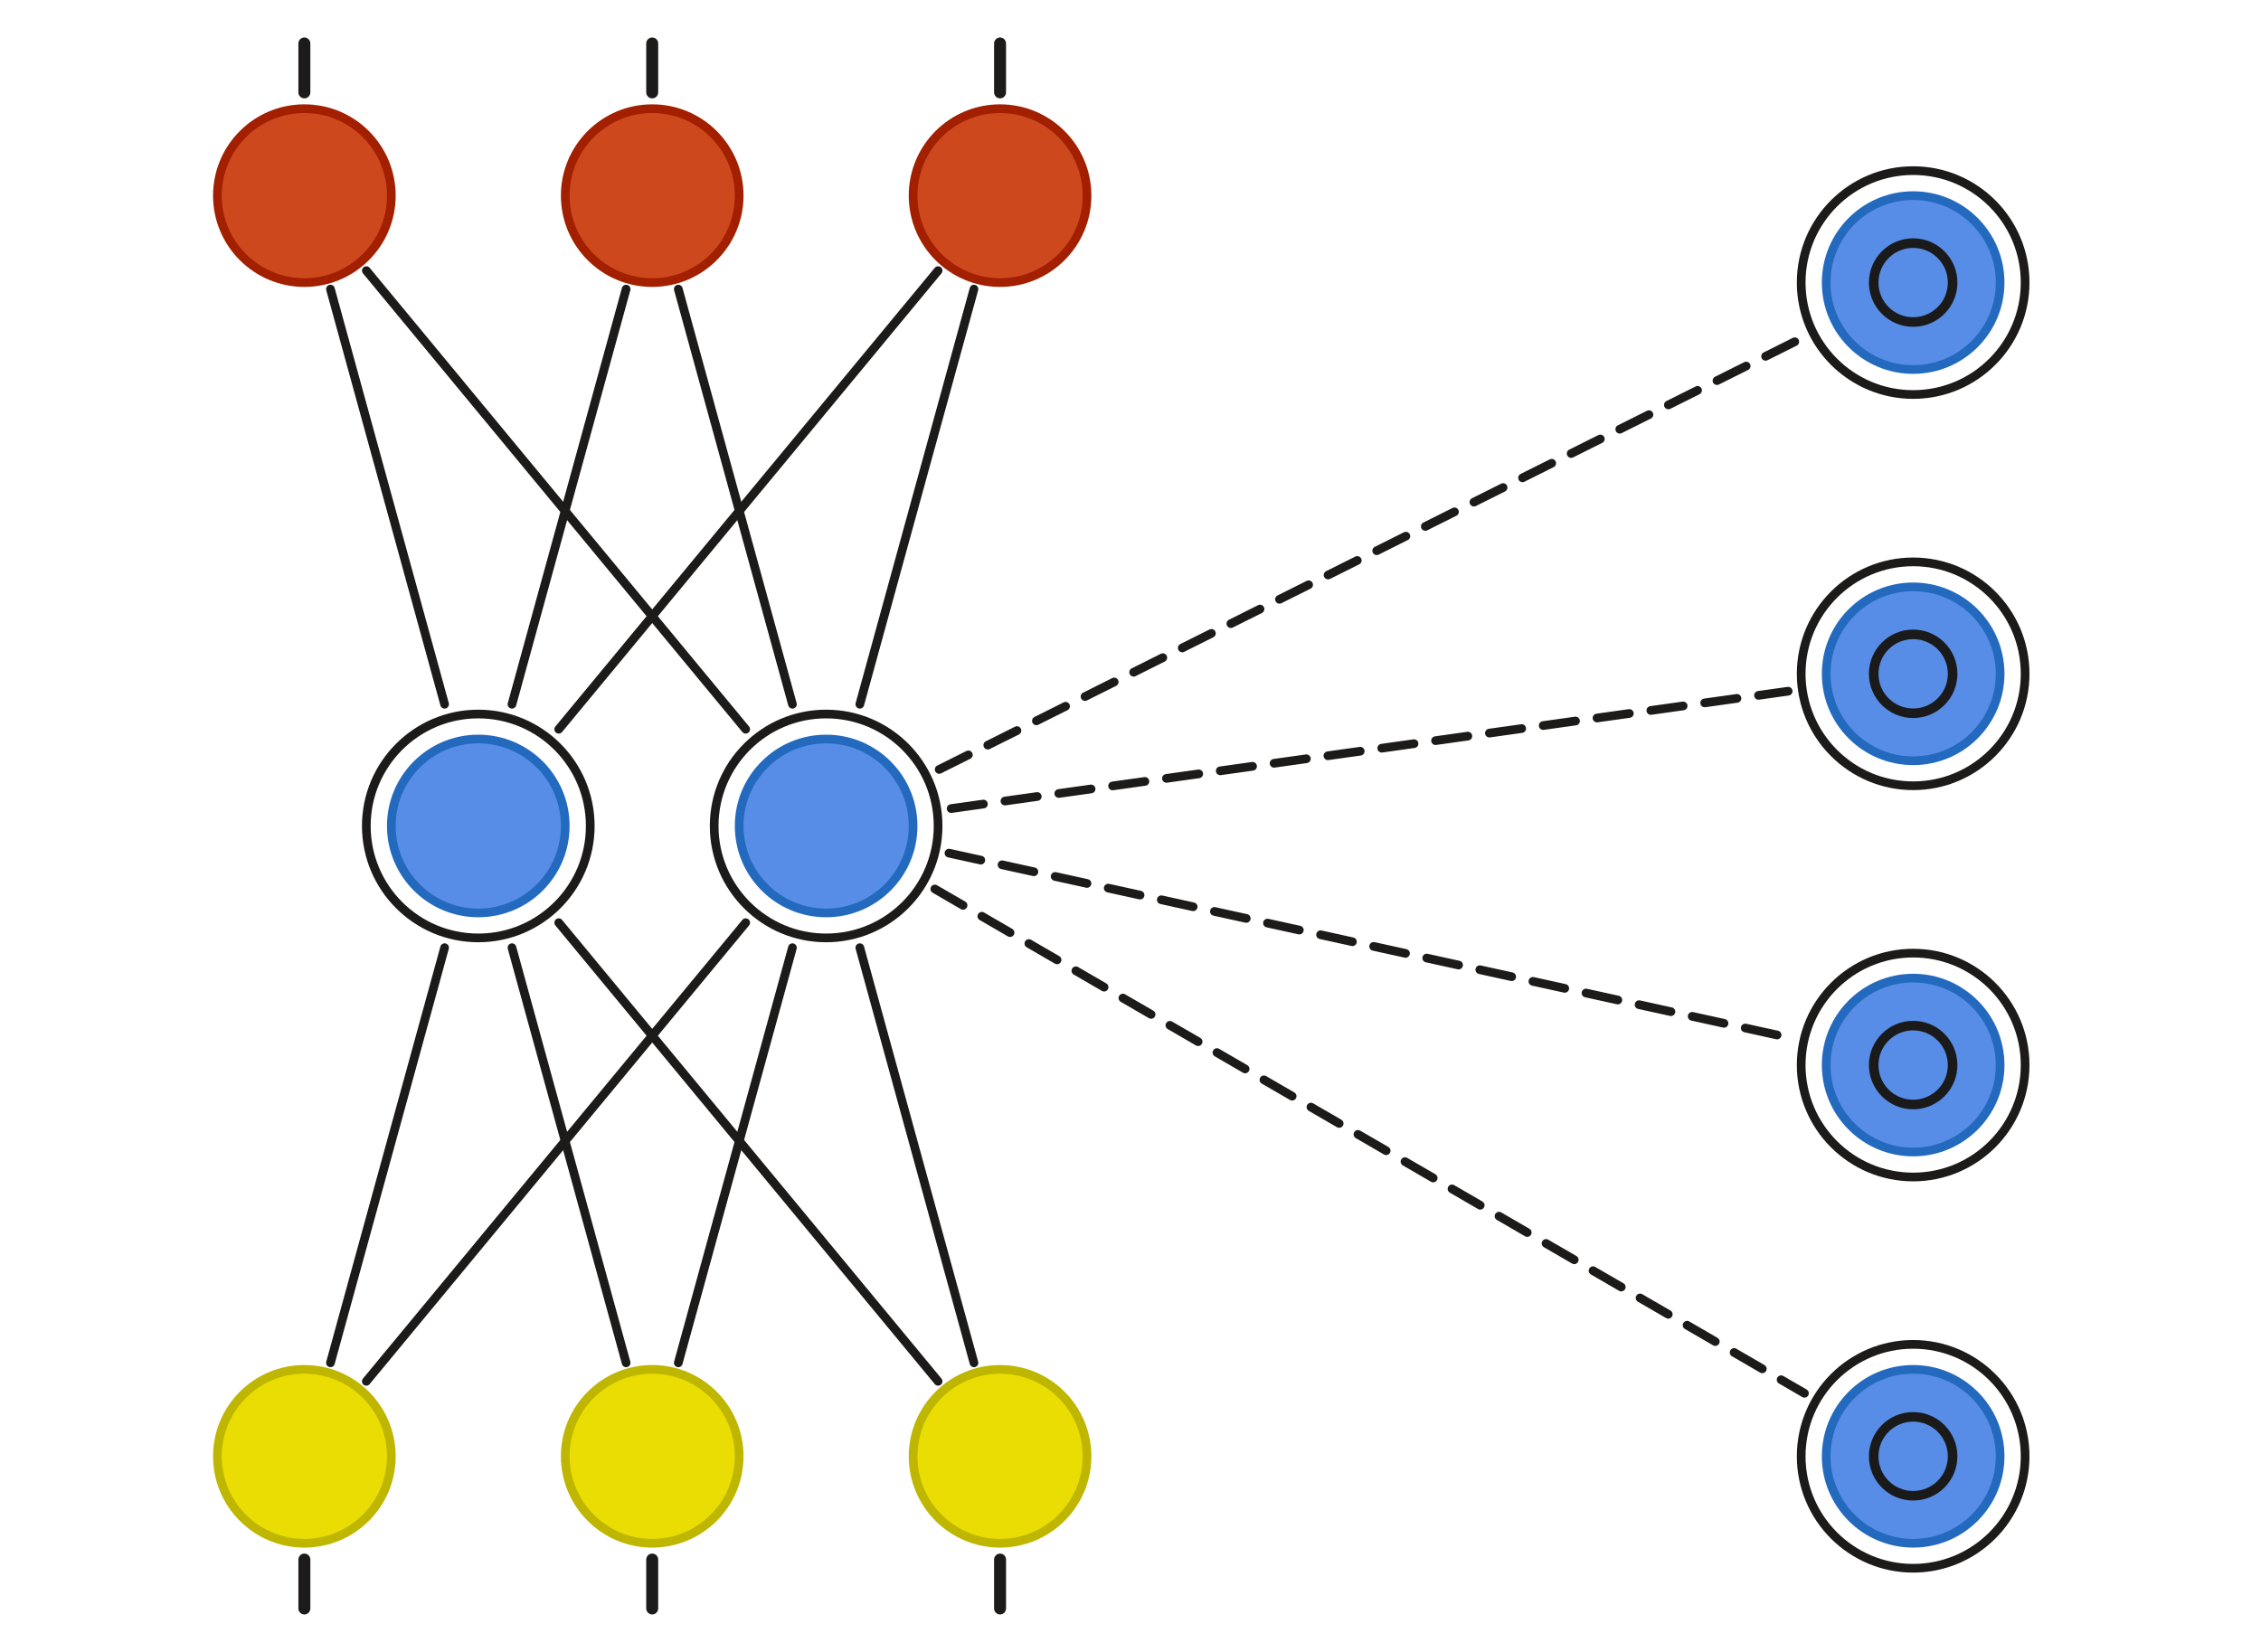
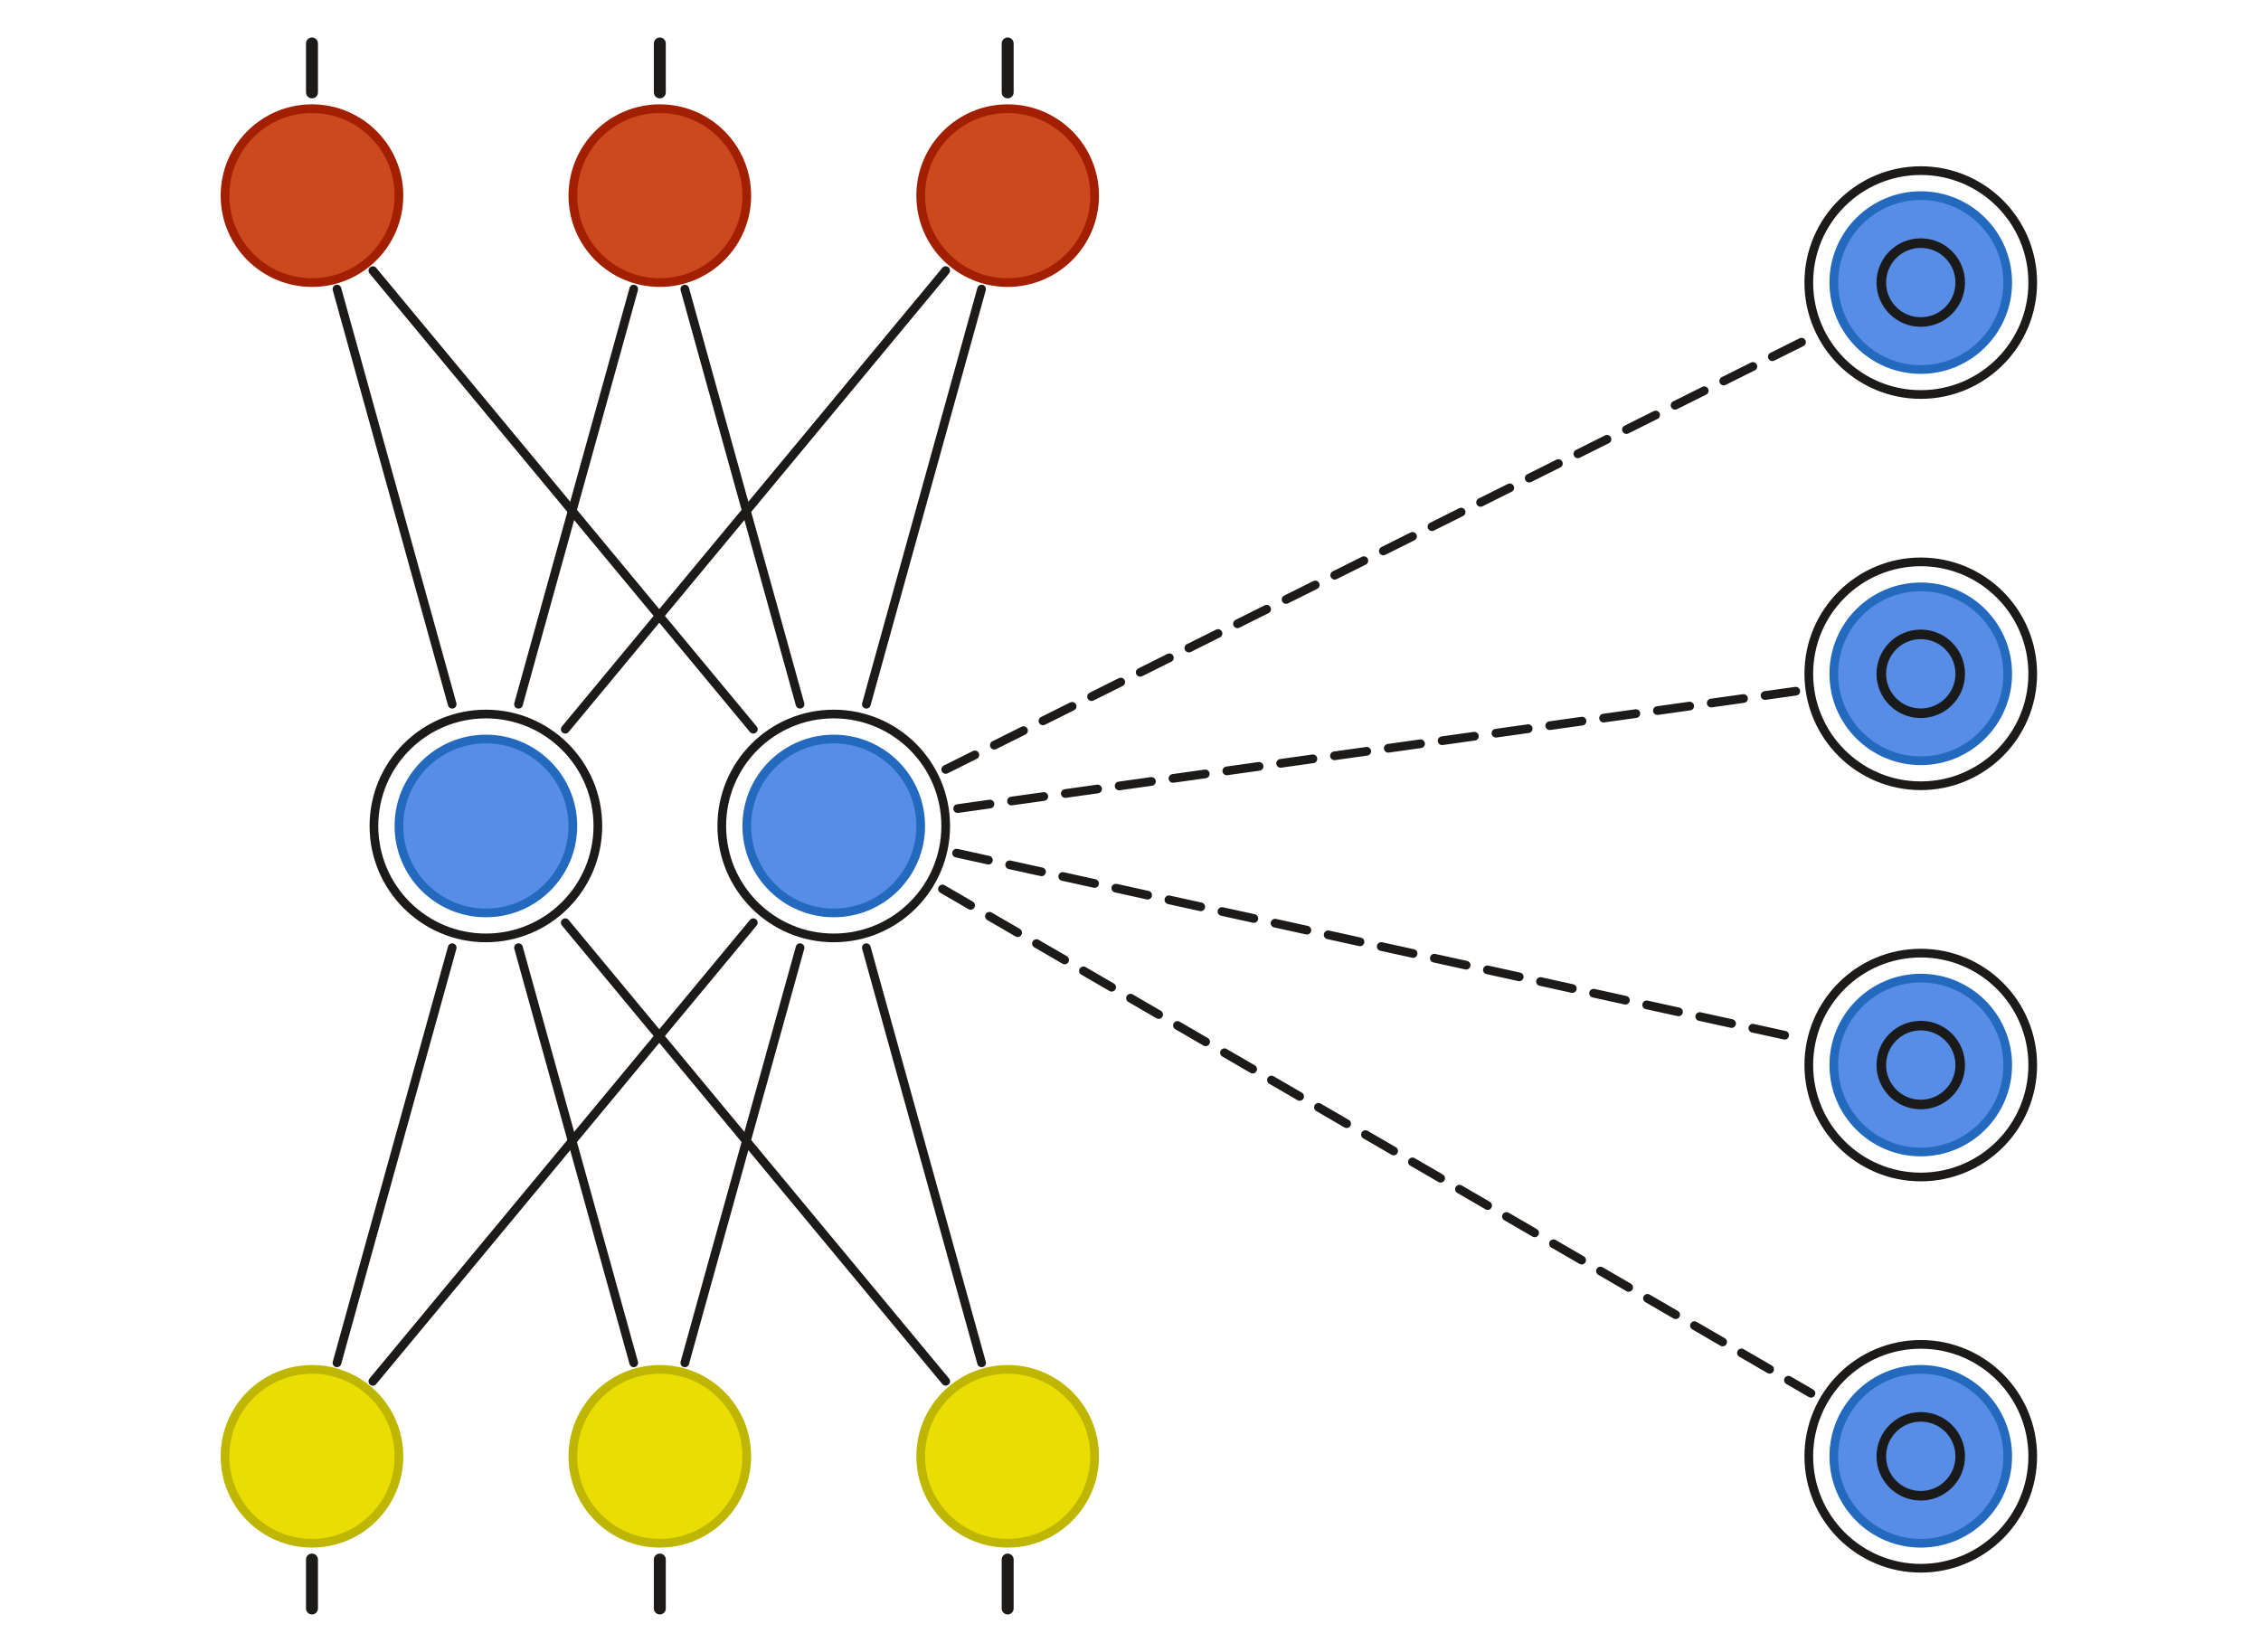
<svg xmlns="http://www.w3.org/2000/svg" viewBox="0 0 208 152" width="416" height="304" role="img">
  <defs>
    <marker id="arr-ntm" viewBox="0 0 10 10" refX="8" refY="5" markerUnits="userSpaceOnUse" markerWidth="5.4" markerHeight="5.4" orient="auto-start-reverse">
      <path d="M2 1L8 5L2 9" fill="none" stroke="#1C1B19" stroke-width="1.481" stroke-linecap="round" stroke-linejoin="round" />
    </marker>
  </defs>
  <g fill="none" stroke="#1C1B19" stroke-width="0.8" stroke-linecap="round" stroke-linejoin="round">
-     <line x1="30.4" y1="125.4" x2="40.9" y2="87.2" />
-     <line x1="57.6" y1="125.4" x2="47.1" y2="87.2" />
-     <line x1="86.3" y1="127.1" x2="51.4" y2="84.9" />
-     <line x1="33.7" y1="127.1" x2="68.6" y2="84.9" />
-     <line x1="62.4" y1="125.4" x2="72.9" y2="87.2" />
-     <line x1="89.6" y1="125.4" x2="79.1" y2="87.2" />
-     <line x1="40.9" y1="64.8" x2="30.4" y2="26.6" />
-     <line x1="68.6" y1="67.1" x2="33.7" y2="24.9" />
-     <line x1="47.1" y1="64.8" x2="57.6" y2="26.6" />
-     <line x1="72.9" y1="64.8" x2="62.4" y2="26.6" />
-     <line x1="51.4" y1="67.1" x2="86.3" y2="24.9" />
-     <line x1="79.1" y1="64.8" x2="89.6" y2="26.6" />
+     <line x1="31" y1="125.4" x2="41.6" y2="87.2" />
+     <line x1="58.3" y1="125.4" x2="47.7" y2="87.2" />
+     <line x1="87" y1="127.1" x2="52" y2="84.9" />
+     <line x1="34.3" y1="127.1" x2="69.3" y2="84.9" />
+     <line x1="63" y1="125.4" x2="73.6" y2="87.2" />
+     <line x1="90.3" y1="125.4" x2="79.7" y2="87.2" />
+     <line x1="41.6" y1="64.8" x2="31" y2="26.6" />
+     <line x1="69.3" y1="67.1" x2="34.3" y2="24.9" />
+     <line x1="47.7" y1="64.8" x2="58.3" y2="26.6" />
+     <line x1="73.6" y1="64.8" x2="63" y2="26.6" />
+     <line x1="52" y1="67.1" x2="87" y2="24.9" />
+     <line x1="79.7" y1="64.8" x2="90.3" y2="26.6" />
  </g>
  <g fill="none" stroke="#1C1B19" stroke-width="0.8" stroke-linecap="round" stroke-linejoin="round" stroke-dasharray="3 2">
-     <line x1="86.4" y1="70.8" x2="165.6" y2="31.2" />
-     <line x1="87.5" y1="74.4" x2="164.5" y2="63.6" />
-     <line x1="87.3" y1="78.5" x2="164.7" y2="95.5" />
-     <line x1="86" y1="81.8" x2="166" y2="128.2" />
+     <line x1="87" y1="70.8" x2="166.3" y2="31.2" />
+     <line x1="88.1" y1="74.4" x2="165.2" y2="63.6" />
+     <line x1="88" y1="78.5" x2="165.3" y2="95.5" />
+     <line x1="86.7" y1="81.8" x2="166.6" y2="128.2" />
  </g>
-   <circle cx="28" cy="134" r="8" fill="#E9DD03" stroke="#BEB600" stroke-width="0.8" />
+   <circle cx="28.7" cy="134" r="8" fill="#E9DD03" stroke="#BEB600" stroke-width="0.8" />
  <g stroke="#1C1B19" stroke-width="1.1" stroke-linecap="round">
-     <line x1="28" y1="143.5" x2="28" y2="148" />
+     <line x1="28.7" y1="143.5" x2="28.7" y2="148" />
  </g>
-   <circle cx="60" cy="134" r="8" fill="#E9DD03" stroke="#BEB600" stroke-width="0.8" />
+   <circle cx="60.7" cy="134" r="8" fill="#E9DD03" stroke="#BEB600" stroke-width="0.8" />
  <g stroke="#1C1B19" stroke-width="1.1" stroke-linecap="round">
-     <line x1="60" y1="143.5" x2="60" y2="148" />
+     <line x1="60.7" y1="143.5" x2="60.7" y2="148" />
  </g>
-   <circle cx="92" cy="134" r="8" fill="#E9DD03" stroke="#BEB600" stroke-width="0.8" />
+   <circle cx="92.7" cy="134" r="8" fill="#E9DD03" stroke="#BEB600" stroke-width="0.8" />
  <g stroke="#1C1B19" stroke-width="1.1" stroke-linecap="round">
-     <line x1="92" y1="143.5" x2="92" y2="148" />
+     <line x1="92.7" y1="143.5" x2="92.7" y2="148" />
  </g>
-   <circle cx="44" cy="76" r="8" fill="#578DE6" stroke="#236ABE" stroke-width="0.8" />
-   <circle cx="44" cy="76" r="10.3" fill="none" stroke="#1C1B19" stroke-width="0.8" />
-   <circle cx="76" cy="76" r="8" fill="#578DE6" stroke="#236ABE" stroke-width="0.8" />
-   <circle cx="76" cy="76" r="10.3" fill="none" stroke="#1C1B19" stroke-width="0.8" />
-   <circle cx="176" cy="26" r="8" fill="#578DE6" stroke="#236ABE" stroke-width="0.8" />
-   <g fill="none" stroke="#1A1A1A" stroke-width="0.8" stroke-linejoin="round" transform="translate(176 26) scale(1.1) translate(-176 -26)">
-     <circle cx="176" cy="26" r="3.3" />
+   <circle cx="44.7" cy="76" r="8" fill="#578DE6" stroke="#236ABE" stroke-width="0.8" />
+   <circle cx="44.7" cy="76" r="10.3" fill="none" stroke="#1C1B19" stroke-width="0.8" />
+   <circle cx="76.7" cy="76" r="8" fill="#578DE6" stroke="#236ABE" stroke-width="0.8" />
+   <circle cx="76.7" cy="76" r="10.3" fill="none" stroke="#1C1B19" stroke-width="0.8" />
+   <circle cx="176.7" cy="26" r="8" fill="#578DE6" stroke="#236ABE" stroke-width="0.8" />
+   <g fill="none" stroke="#1A1A1A" stroke-width="0.8" stroke-linejoin="round" transform="translate(176.7 26) scale(1.1) translate(-176.7 -26)">
+     <circle cx="176.7" cy="26" r="3.3" />
  </g>
-   <circle cx="176" cy="26" r="10.3" fill="none" stroke="#1C1B19" stroke-width="0.8" />
-   <circle cx="176" cy="62" r="8" fill="#578DE6" stroke="#236ABE" stroke-width="0.8" />
-   <g fill="none" stroke="#1A1A1A" stroke-width="0.8" stroke-linejoin="round" transform="translate(176 62) scale(1.1) translate(-176 -62)">
-     <circle cx="176" cy="62" r="3.3" />
+   <circle cx="176.7" cy="26" r="10.3" fill="none" stroke="#1C1B19" stroke-width="0.8" />
+   <circle cx="176.7" cy="62" r="8" fill="#578DE6" stroke="#236ABE" stroke-width="0.8" />
+   <g fill="none" stroke="#1A1A1A" stroke-width="0.8" stroke-linejoin="round" transform="translate(176.7 62) scale(1.1) translate(-176.7 -62)">
+     <circle cx="176.7" cy="62" r="3.3" />
  </g>
-   <circle cx="176" cy="62" r="10.3" fill="none" stroke="#1C1B19" stroke-width="0.8" />
-   <circle cx="176" cy="98" r="8" fill="#578DE6" stroke="#236ABE" stroke-width="0.8" />
-   <g fill="none" stroke="#1A1A1A" stroke-width="0.8" stroke-linejoin="round" transform="translate(176 98) scale(1.1) translate(-176 -98)">
-     <circle cx="176" cy="98" r="3.3" />
+   <circle cx="176.7" cy="62" r="10.3" fill="none" stroke="#1C1B19" stroke-width="0.8" />
+   <circle cx="176.7" cy="98" r="8" fill="#578DE6" stroke="#236ABE" stroke-width="0.8" />
+   <g fill="none" stroke="#1A1A1A" stroke-width="0.8" stroke-linejoin="round" transform="translate(176.7 98) scale(1.1) translate(-176.7 -98)">
+     <circle cx="176.7" cy="98" r="3.3" />
  </g>
-   <circle cx="176" cy="98" r="10.3" fill="none" stroke="#1C1B19" stroke-width="0.8" />
-   <circle cx="176" cy="134" r="8" fill="#578DE6" stroke="#236ABE" stroke-width="0.8" />
-   <g fill="none" stroke="#1A1A1A" stroke-width="0.8" stroke-linejoin="round" transform="translate(176 134) scale(1.1) translate(-176 -134)">
-     <circle cx="176" cy="134" r="3.3" />
+   <circle cx="176.7" cy="98" r="10.3" fill="none" stroke="#1C1B19" stroke-width="0.8" />
+   <circle cx="176.7" cy="134" r="8" fill="#578DE6" stroke="#236ABE" stroke-width="0.8" />
+   <g fill="none" stroke="#1A1A1A" stroke-width="0.8" stroke-linejoin="round" transform="translate(176.7 134) scale(1.1) translate(-176.7 -134)">
+     <circle cx="176.7" cy="134" r="3.3" />
  </g>
-   <circle cx="176" cy="134" r="10.3" fill="none" stroke="#1C1B19" stroke-width="0.8" />
-   <circle cx="28" cy="18" r="8" fill="#CE481E" stroke="#A21F00" stroke-width="0.8" />
+   <circle cx="176.7" cy="134" r="10.3" fill="none" stroke="#1C1B19" stroke-width="0.8" />
+   <circle cx="28.7" cy="18" r="8" fill="#CE481E" stroke="#A21F00" stroke-width="0.8" />
  <g stroke="#1C1B19" stroke-width="1.1" stroke-linecap="round">
-     <line x1="28" y1="8.5" x2="28" y2="4" />
+     <line x1="28.7" y1="8.5" x2="28.7" y2="4" />
  </g>
-   <circle cx="60" cy="18" r="8" fill="#CE481E" stroke="#A21F00" stroke-width="0.8" />
+   <circle cx="60.7" cy="18" r="8" fill="#CE481E" stroke="#A21F00" stroke-width="0.8" />
  <g stroke="#1C1B19" stroke-width="1.1" stroke-linecap="round">
-     <line x1="60" y1="8.5" x2="60" y2="4" />
+     <line x1="60.7" y1="8.5" x2="60.7" y2="4" />
  </g>
-   <circle cx="92" cy="18" r="8" fill="#CE481E" stroke="#A21F00" stroke-width="0.8" />
+   <circle cx="92.7" cy="18" r="8" fill="#CE481E" stroke="#A21F00" stroke-width="0.8" />
  <g stroke="#1C1B19" stroke-width="1.1" stroke-linecap="round">
-     <line x1="92" y1="8.5" x2="92" y2="4" />
+     <line x1="92.7" y1="8.5" x2="92.7" y2="4" />
  </g>
</svg>
